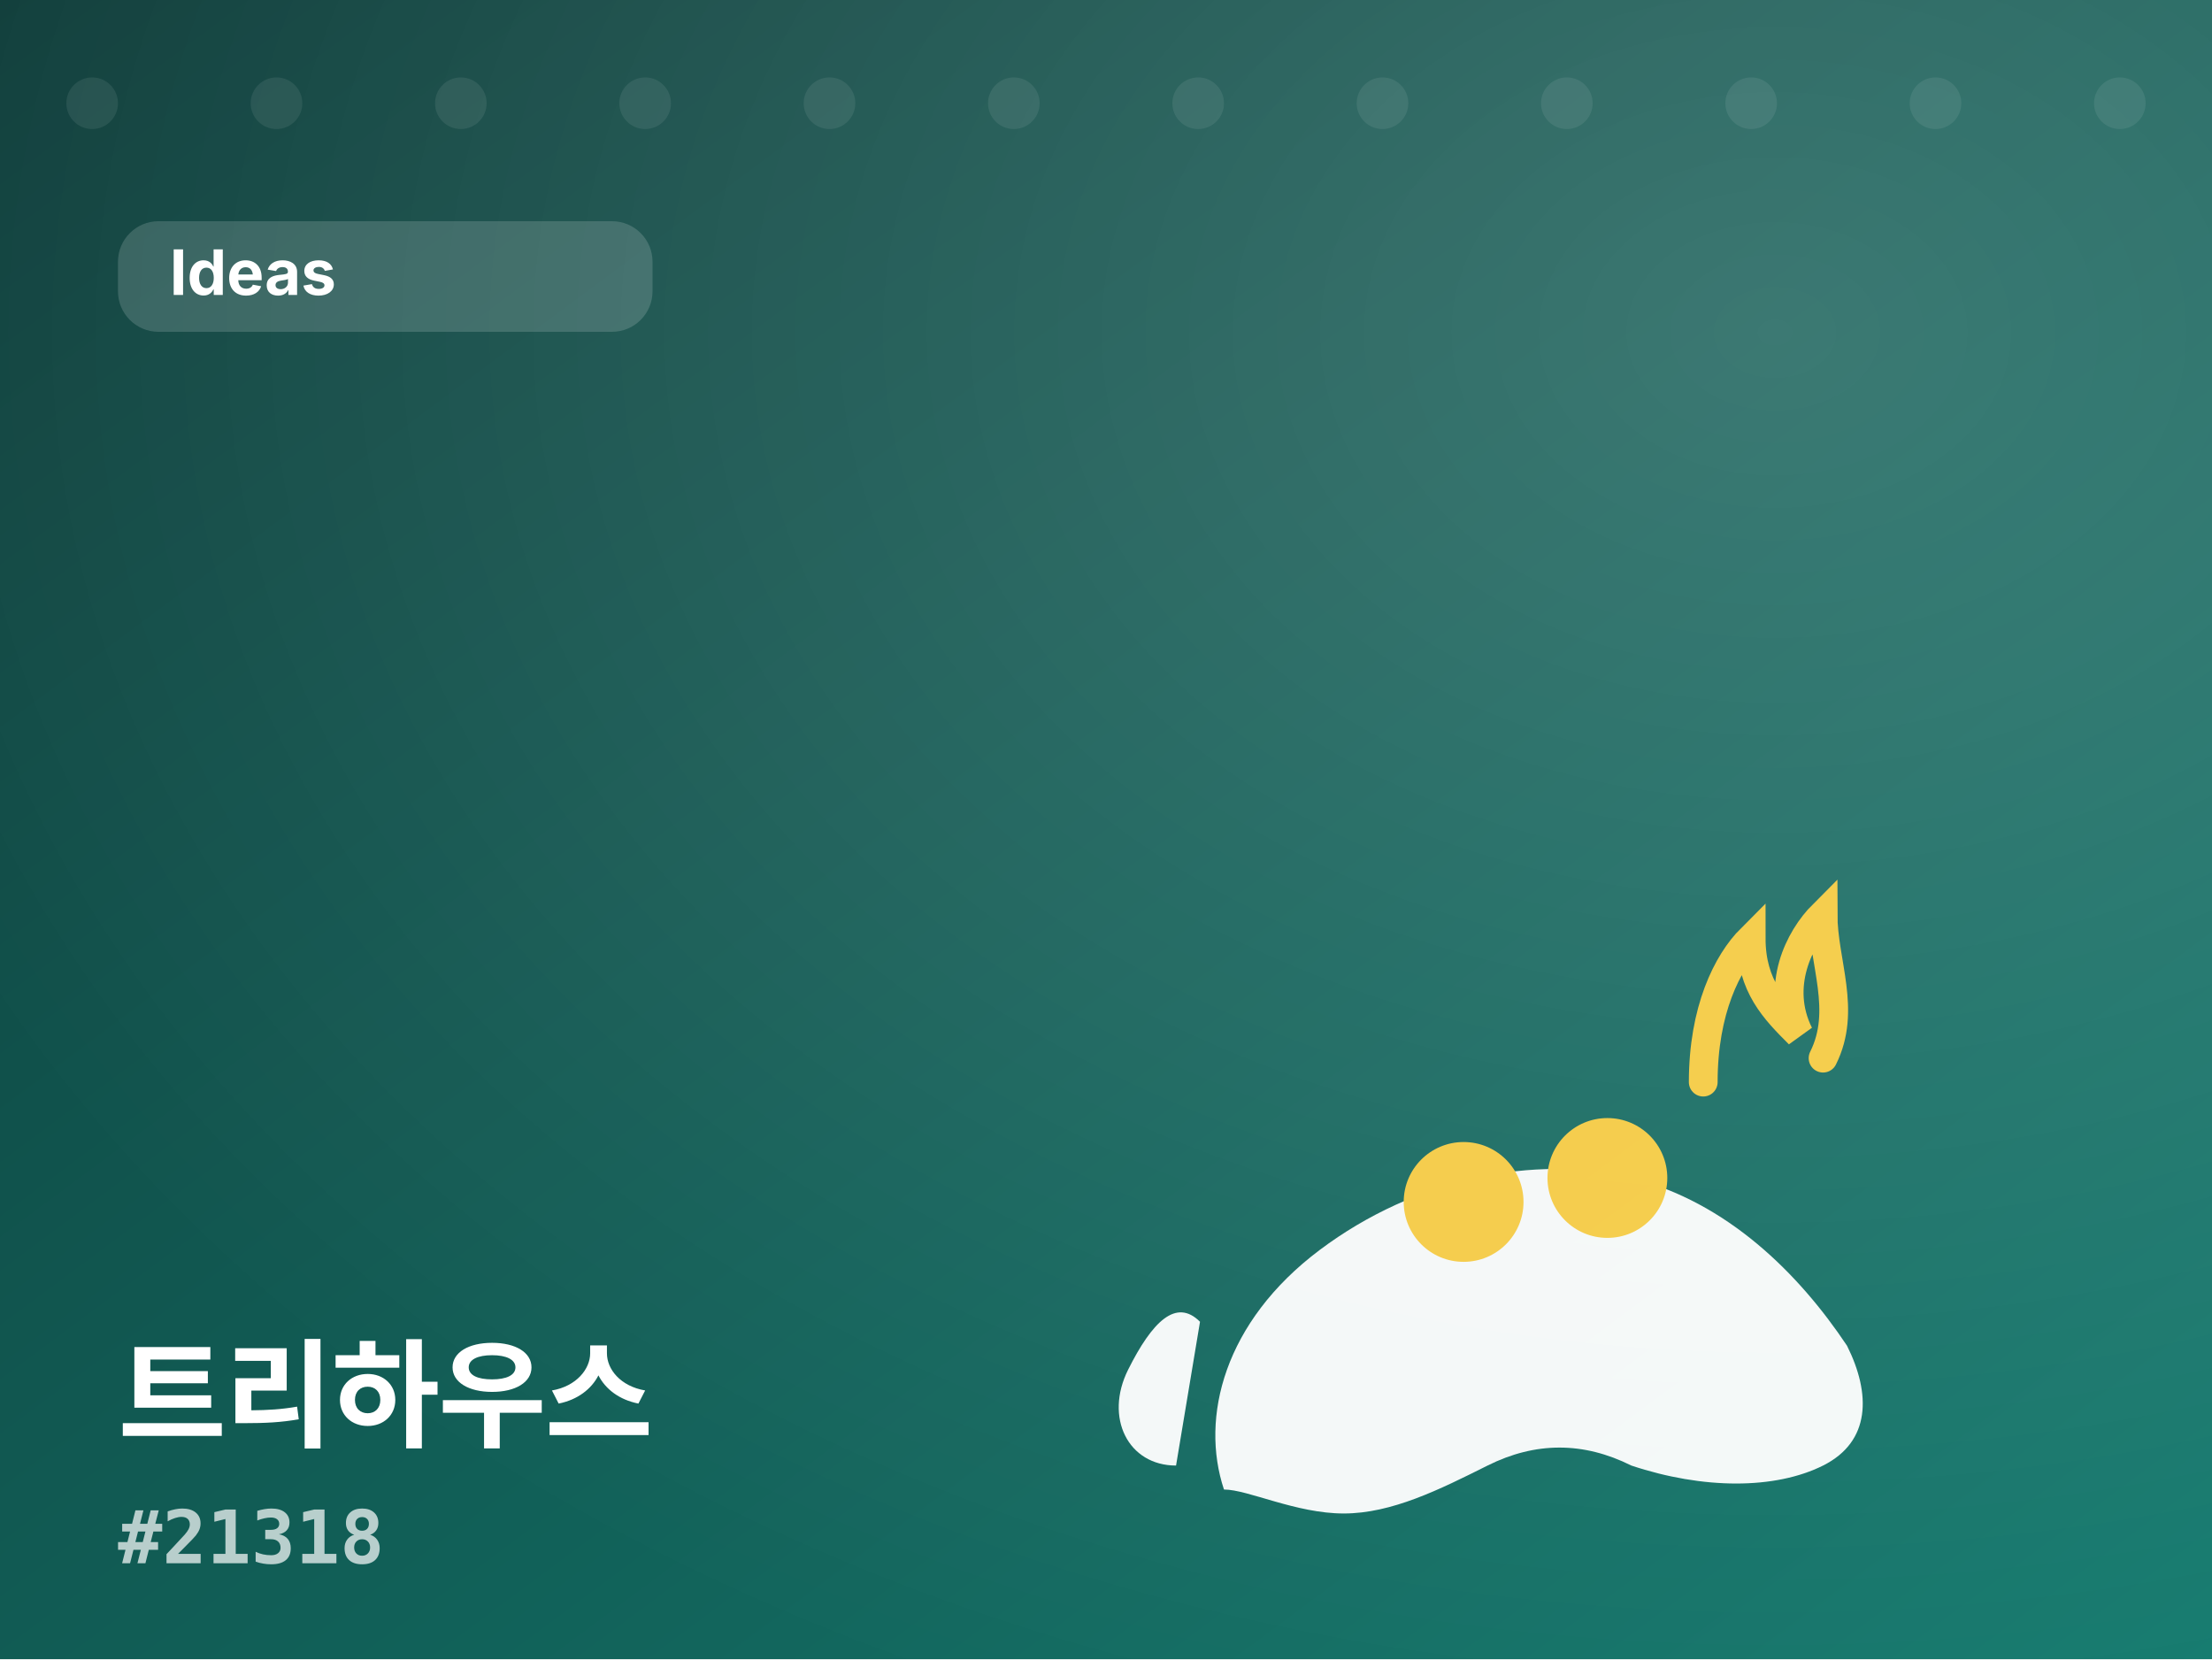
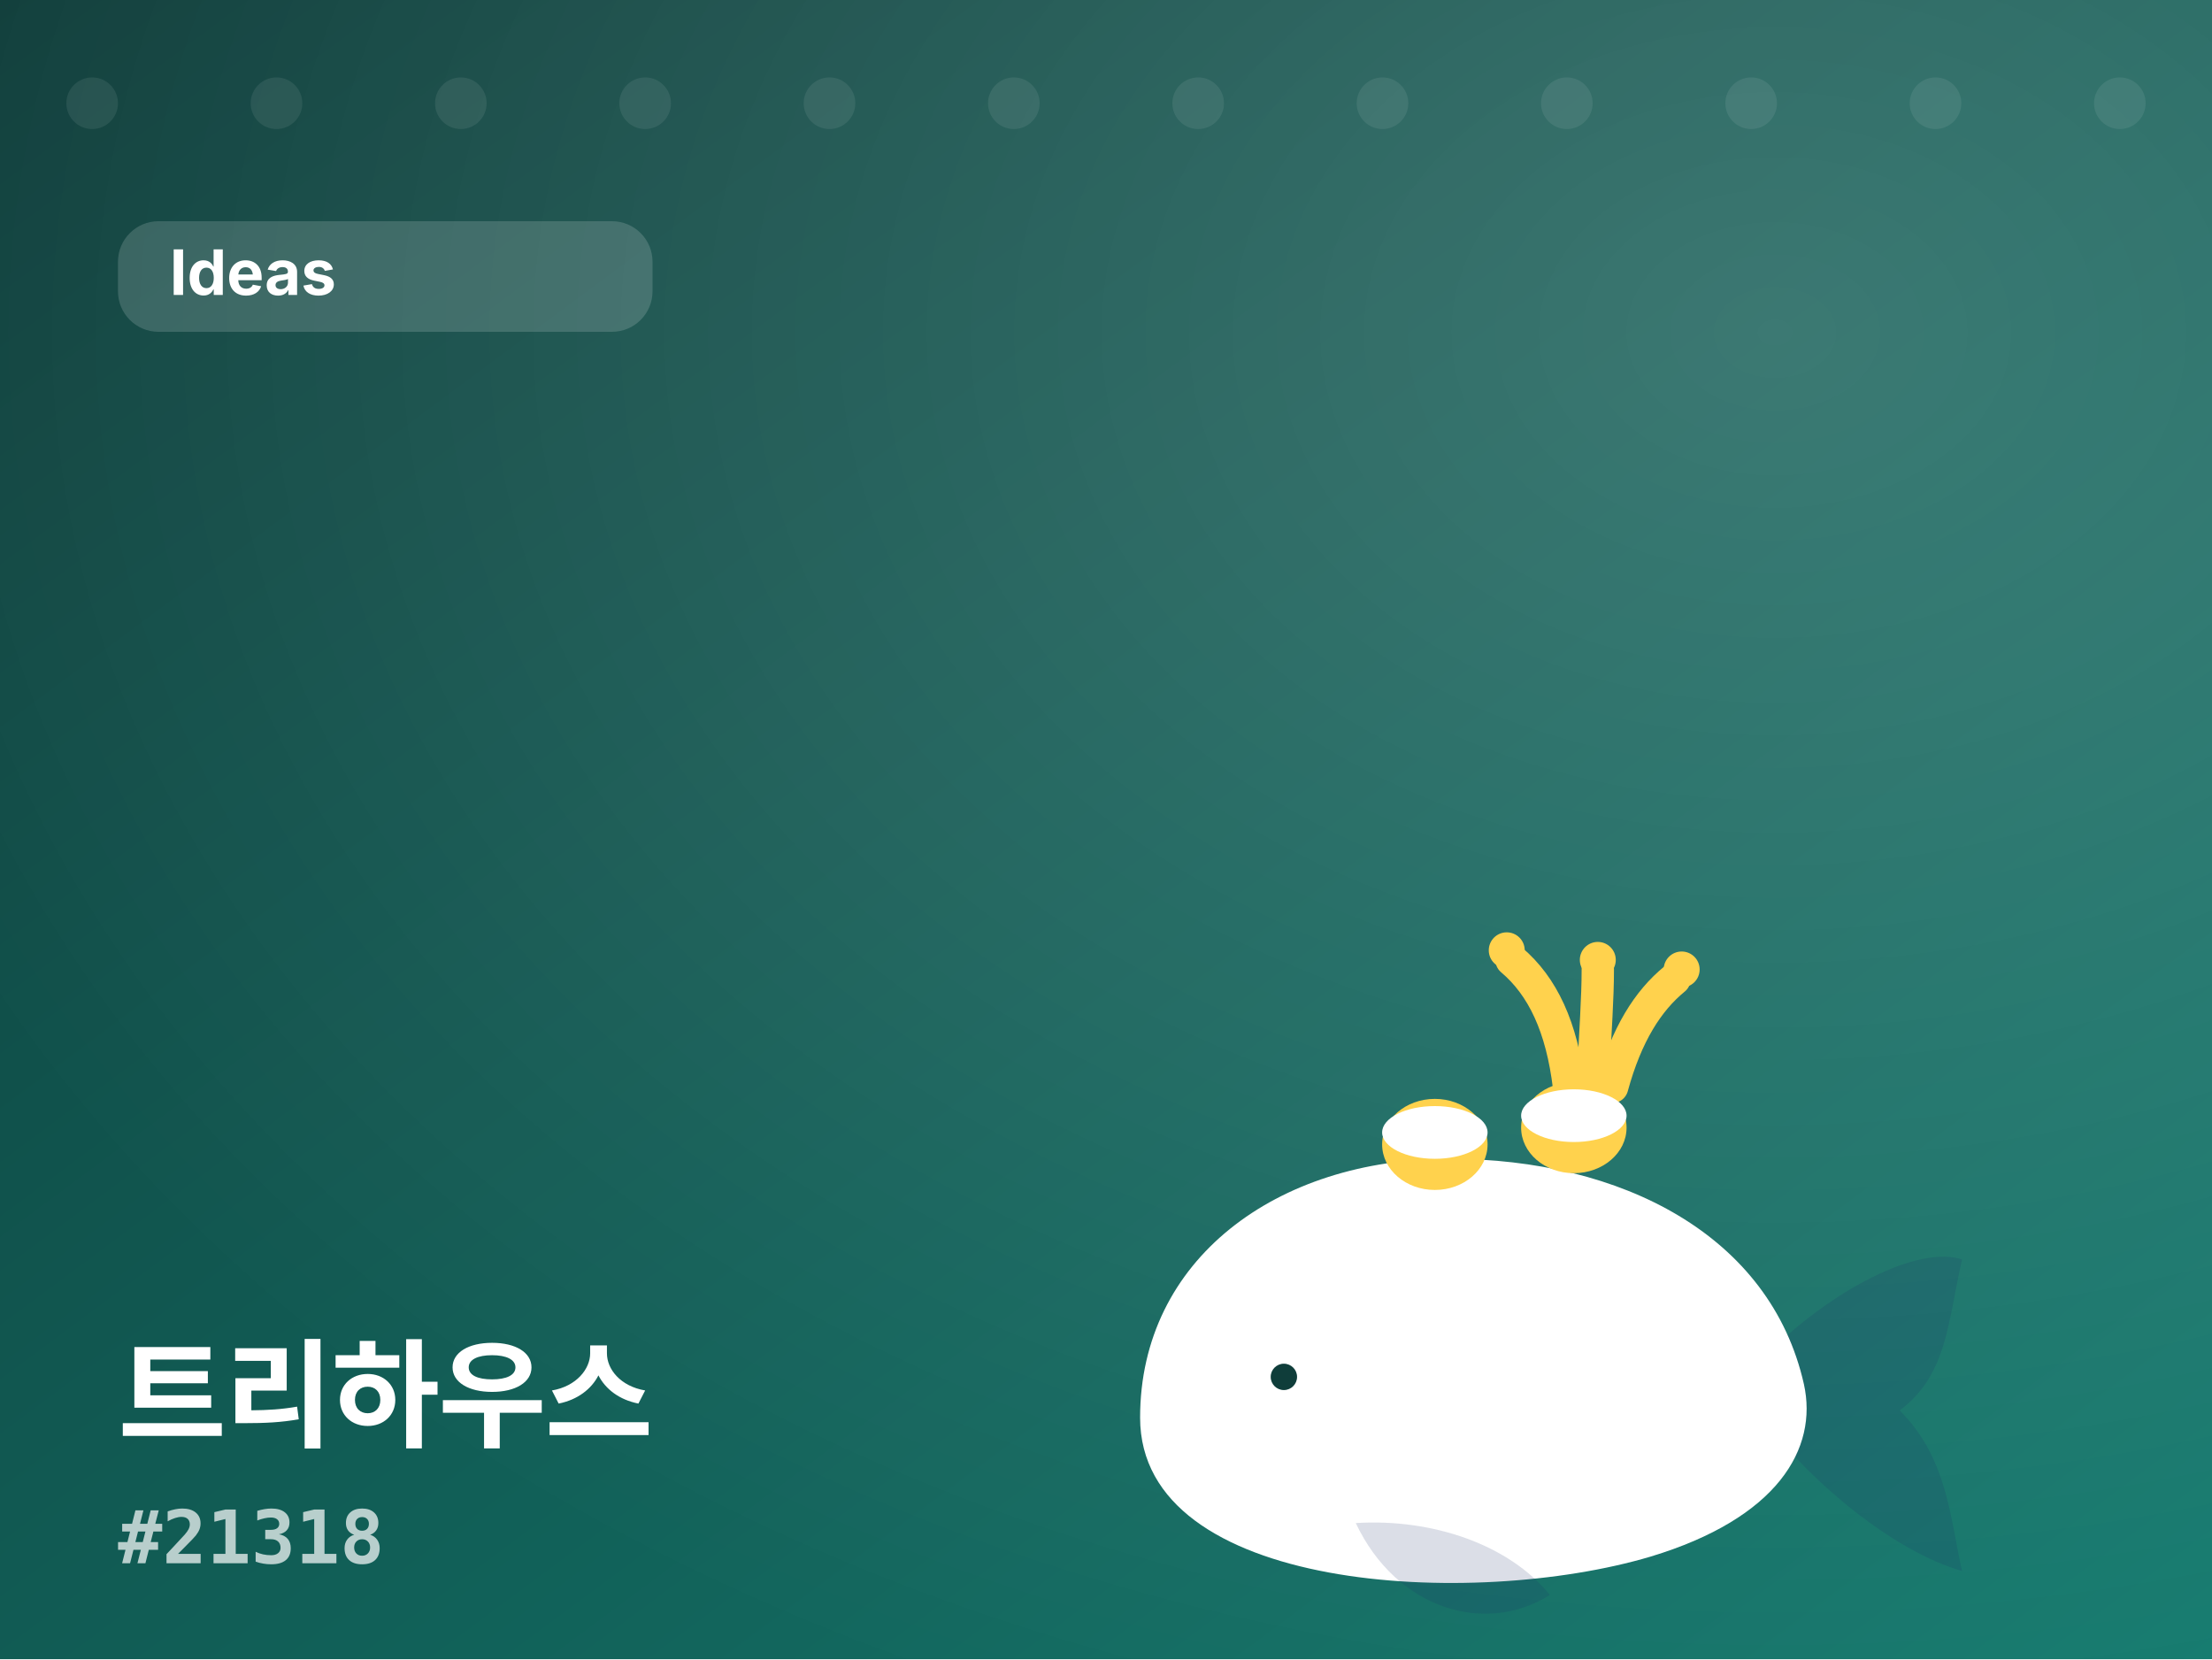
<svg xmlns="http://www.w3.org/2000/svg" viewBox="0 0 1200 900" width="1200" height="900" role="img" aria-label="트리하우스">
  <defs>
    <linearGradient id="bg" x1="0" y1="0" x2="1" y2="1">
      <stop offset="0" stop-color="#0f3d3a" />
      <stop offset="1" stop-color="#137a6e" />
    </linearGradient>
    <radialGradient id="glow" cx="0.8" cy="0.2" r="0.9">
      <stop offset="0" stop-color="#ffffff" stop-opacity="0.18" />
      <stop offset="1" stop-color="#ffffff" stop-opacity="0" />
    </radialGradient>
  </defs>
  <rect width="1200" height="900" fill="url(#bg)" />
  <rect width="1200" height="900" fill="url(#glow)" />
  <circle cx="50" cy="56" r="14" fill="#ffffff" opacity="0.08" />
  <circle cx="150" cy="56" r="14" fill="#ffffff" opacity="0.08" />
  <circle cx="250" cy="56" r="14" fill="#ffffff" opacity="0.08" />
  <circle cx="350" cy="56" r="14" fill="#ffffff" opacity="0.08" />
  <circle cx="450" cy="56" r="14" fill="#ffffff" opacity="0.08" />
  <circle cx="550" cy="56" r="14" fill="#ffffff" opacity="0.08" />
  <circle cx="650" cy="56" r="14" fill="#ffffff" opacity="0.08" />
  <circle cx="750" cy="56" r="14" fill="#ffffff" opacity="0.08" />
  <circle cx="850" cy="56" r="14" fill="#ffffff" opacity="0.08" />
  <circle cx="950" cy="56" r="14" fill="#ffffff" opacity="0.08" />
  <circle cx="1050" cy="56" r="14" fill="#ffffff" opacity="0.08" />
  <circle cx="1150" cy="56" r="14" fill="#ffffff" opacity="0.08" />
-   <g transform="translate(560 470) scale(13)" opacity="0.95">
-     <path d="M8 26c-1-3 0-7 4-10s9-4 13-3c4 1 7 4 9 7 1 2 1 4-1 5s-5 1-8 0c-2-1-4-1-6 0s-4 2-6 2-4-1-5-1z" fill="#ffffff" />
-     <circle cx="18" cy="14" r="2.5" fill="#ffd24d" />
-     <circle cx="24" cy="13" r="2.5" fill="#ffd24d" />
-     <path d="M6 25c-2 0-3-2-2-4s2-3 3-2" fill="#ffffff" />
-     <path d="M28 9c0-3 1-5 2-6 0 2 1 3 2 4-1-2 0-4 1-5 0 2 1 4 0 6" stroke="#ffd24d" stroke-width="1.2" stroke-linecap="round" fill="none" />
+   <g transform="translate(560 470) scale(13)">
+     <g stroke="#ffd24d" stroke-width="1.35" stroke-linecap="round" fill="none">
+       <path d="M22.4 9.2C22.1 6.7 21.3 5 20 3.9" />
+       <path d="M23.4 8.9C23.5 6.8 23.6 5.5 23.6 4.3" />
+       <path d="M24.2 9.2C24.8 7 25.7 5.6 26.8 4.7" />
+     </g>
+     <circle cx="19.8" cy="3.5" r="0.75" fill="#ffd24d" />
+     <circle cx="23.6" cy="3.9" r="0.75" fill="#ffd24d" />
+     <circle cx="27.1" cy="4.3" r="0.75" fill="#ffd24d" />
+     <path d="M30.5 20.5C33.4 17.6 37 15.8 38.8 16.4C38.2 19 38.2 21.2 36.2 22.7C38.2 24.7 38.3 27.2 38.8 29.4C36 28.6 32.6 25.8 30.6 23.2Z" fill="rgba(27,47,102,0.16)" />
+     <path d="M4.5 23C4.5 16.4 10.2 12.2 17.4 12.2C24.6 12.2 30.8 15.4 32.2 21.6C32.8 24.3 31.1 27.2 25.8 28.8C18.4 31 4.5 30.3 4.5 23Z" fill="#ffffff" />
+     <path d="M13.5 27.4C15.2 31 18.9 32.1 21.6 30.4C19.9 28.3 16.7 27.2 13.5 27.4Z" fill="rgba(27,47,102,0.16)" />
+     <ellipse cx="16.8" cy="11.6" rx="2.2" ry="1.9" fill="#ffd24d" />
+     <ellipse cx="22.6" cy="10.9" rx="2.2" ry="1.9" fill="#ffd24d" />
+     <ellipse cx="16.8" cy="11.1" rx="2.2" ry="1.1" fill="#ffffff" />
+     <ellipse cx="22.6" cy="10.4" rx="2.2" ry="1.1" fill="#ffffff" />
+     <circle cx="10.8" cy="21.6" r="1.45" fill="#ffffff" />
+     <circle cx="10.5" cy="21.3" r="0.55" fill="#0f3d3a" />
  </g>
  <g font-family="-apple-system, 'Apple SD Gothic Neo', 'Noto Sans KR', sans-serif">
    <rect x="64" y="120" rx="22" ry="22" width="290" height="60" fill="#ffffff" opacity="0.16" />
    <text x="92" y="160" font-size="34" font-weight="700" fill="#ffffff">Ideas</text>
    <text x="64" y="780" font-size="64" font-weight="800" fill="#ffffff" letter-spacing="-1">트리하우스</text>
    <text x="64" y="848" font-size="40" font-weight="700" fill="#ffffff" opacity="0.7" font-family="'SF Mono', ui-monospace, monospace">#21318</text>
  </g>
</svg>
